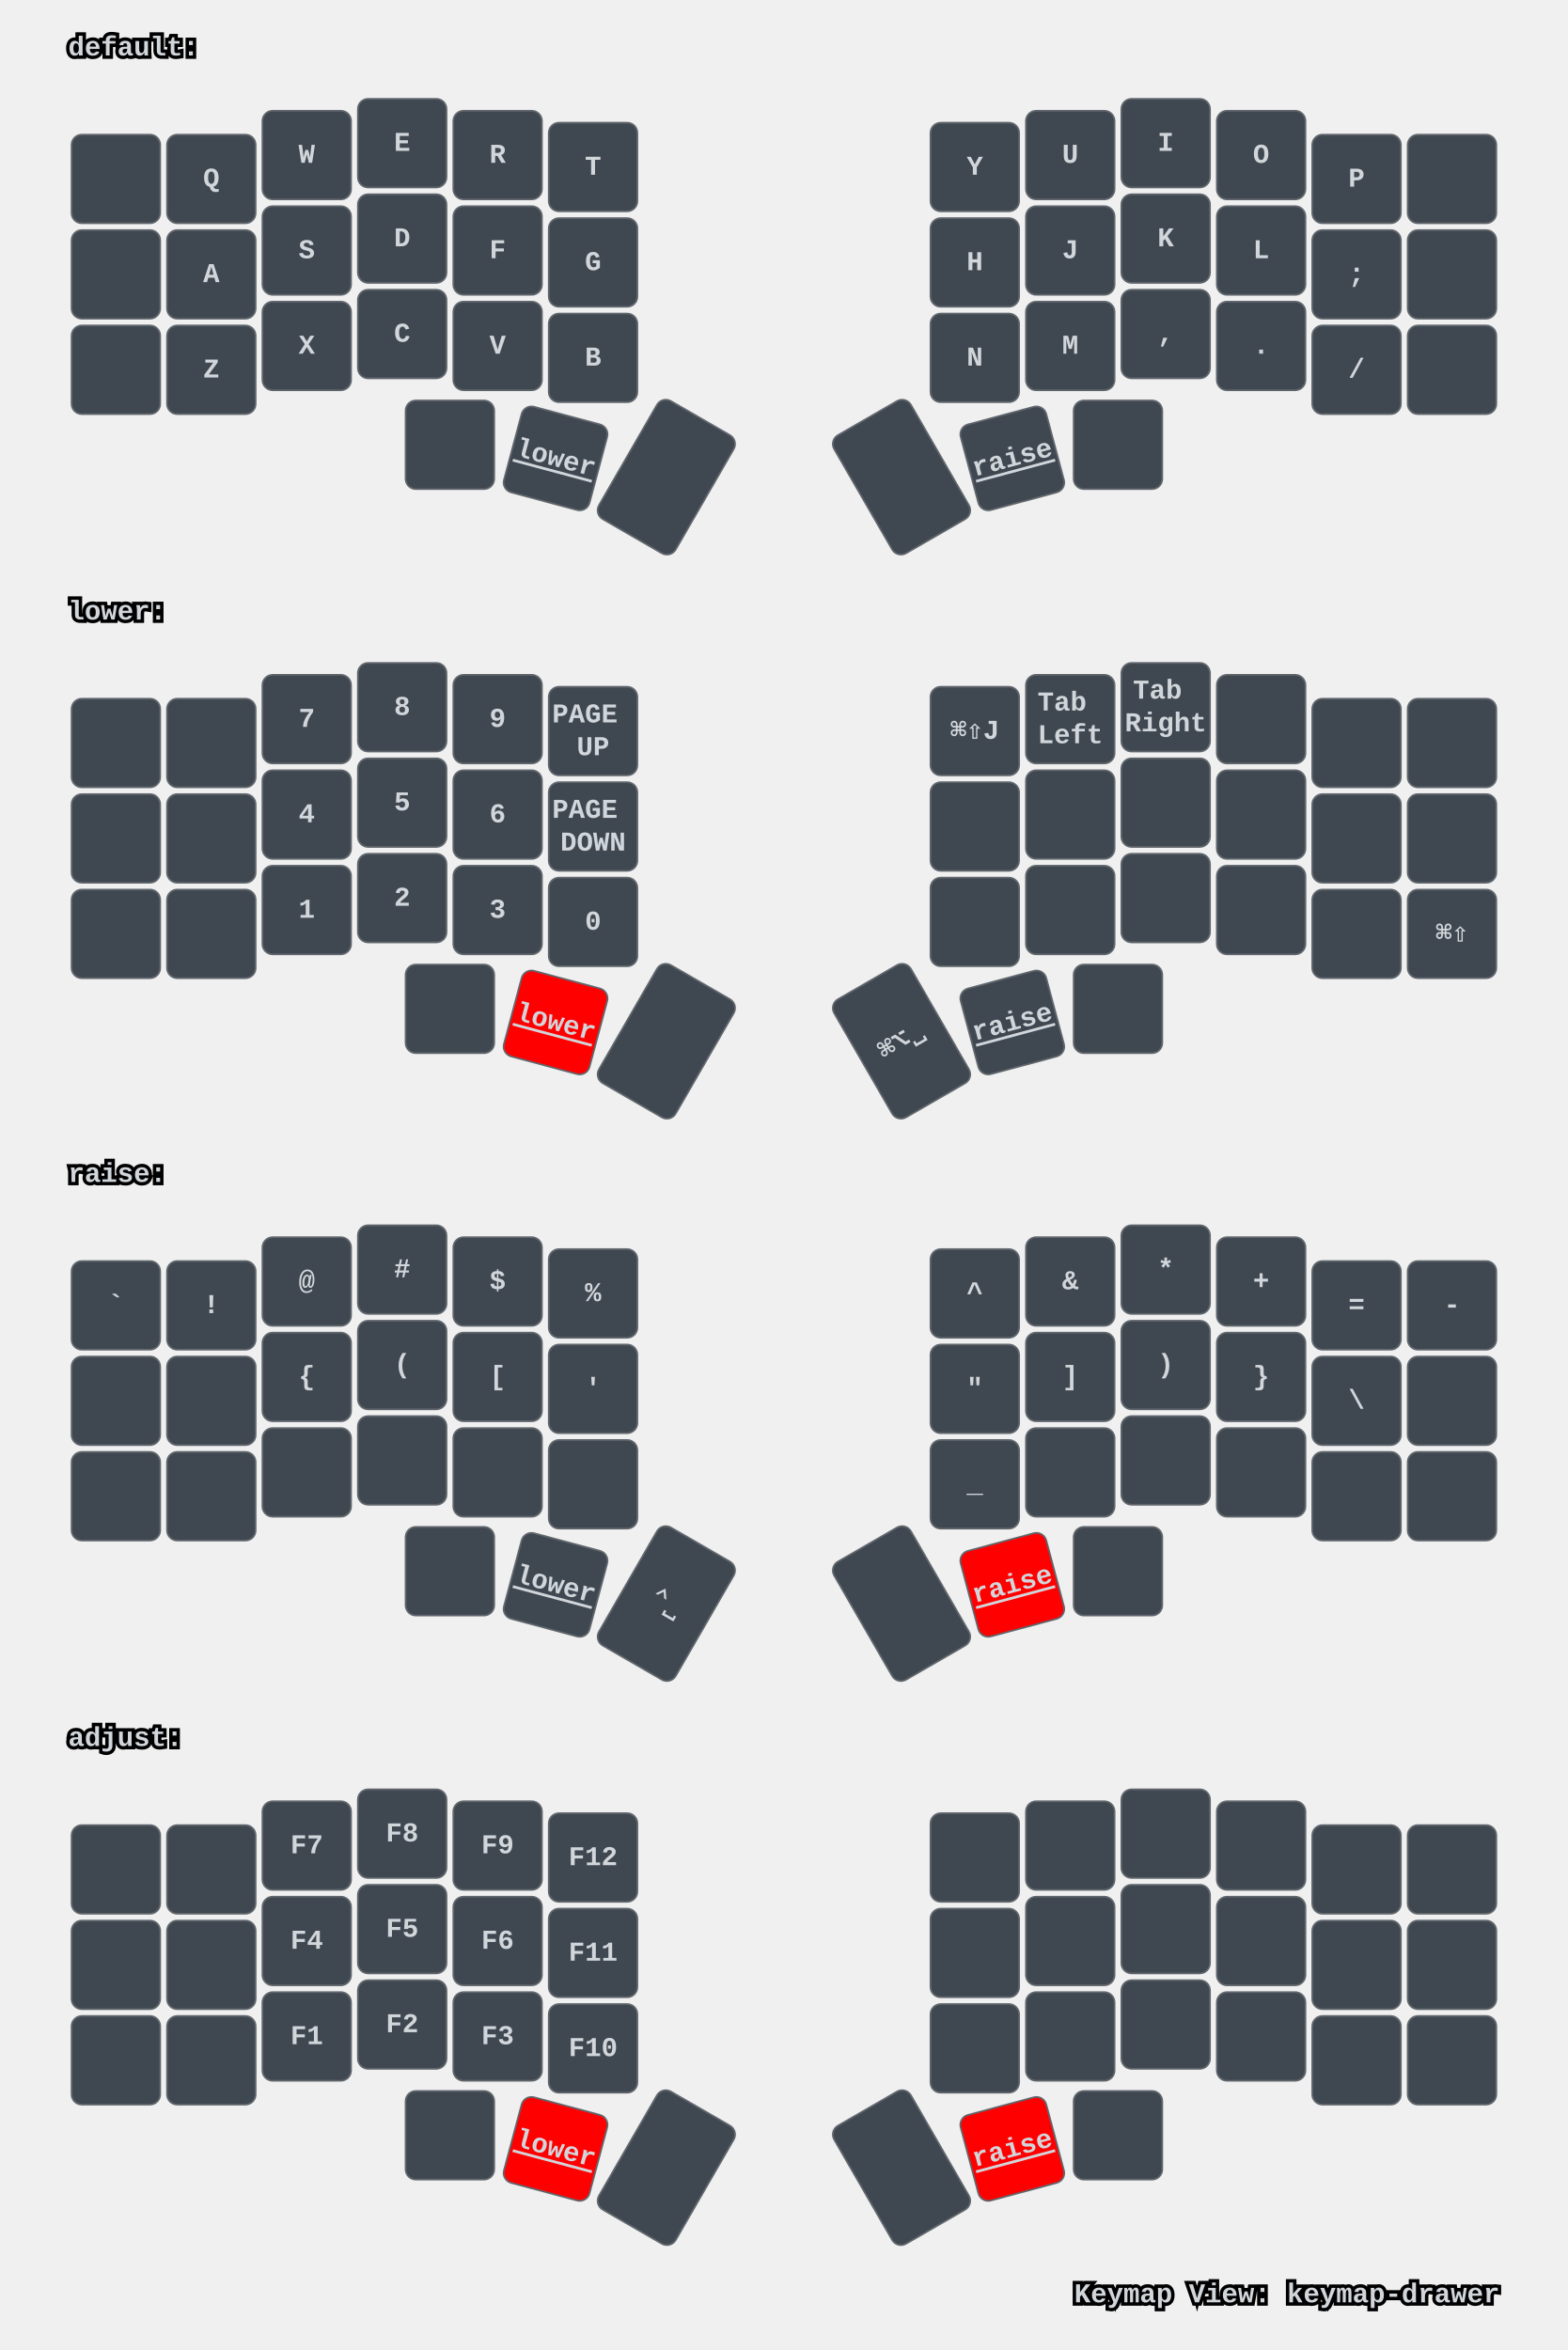
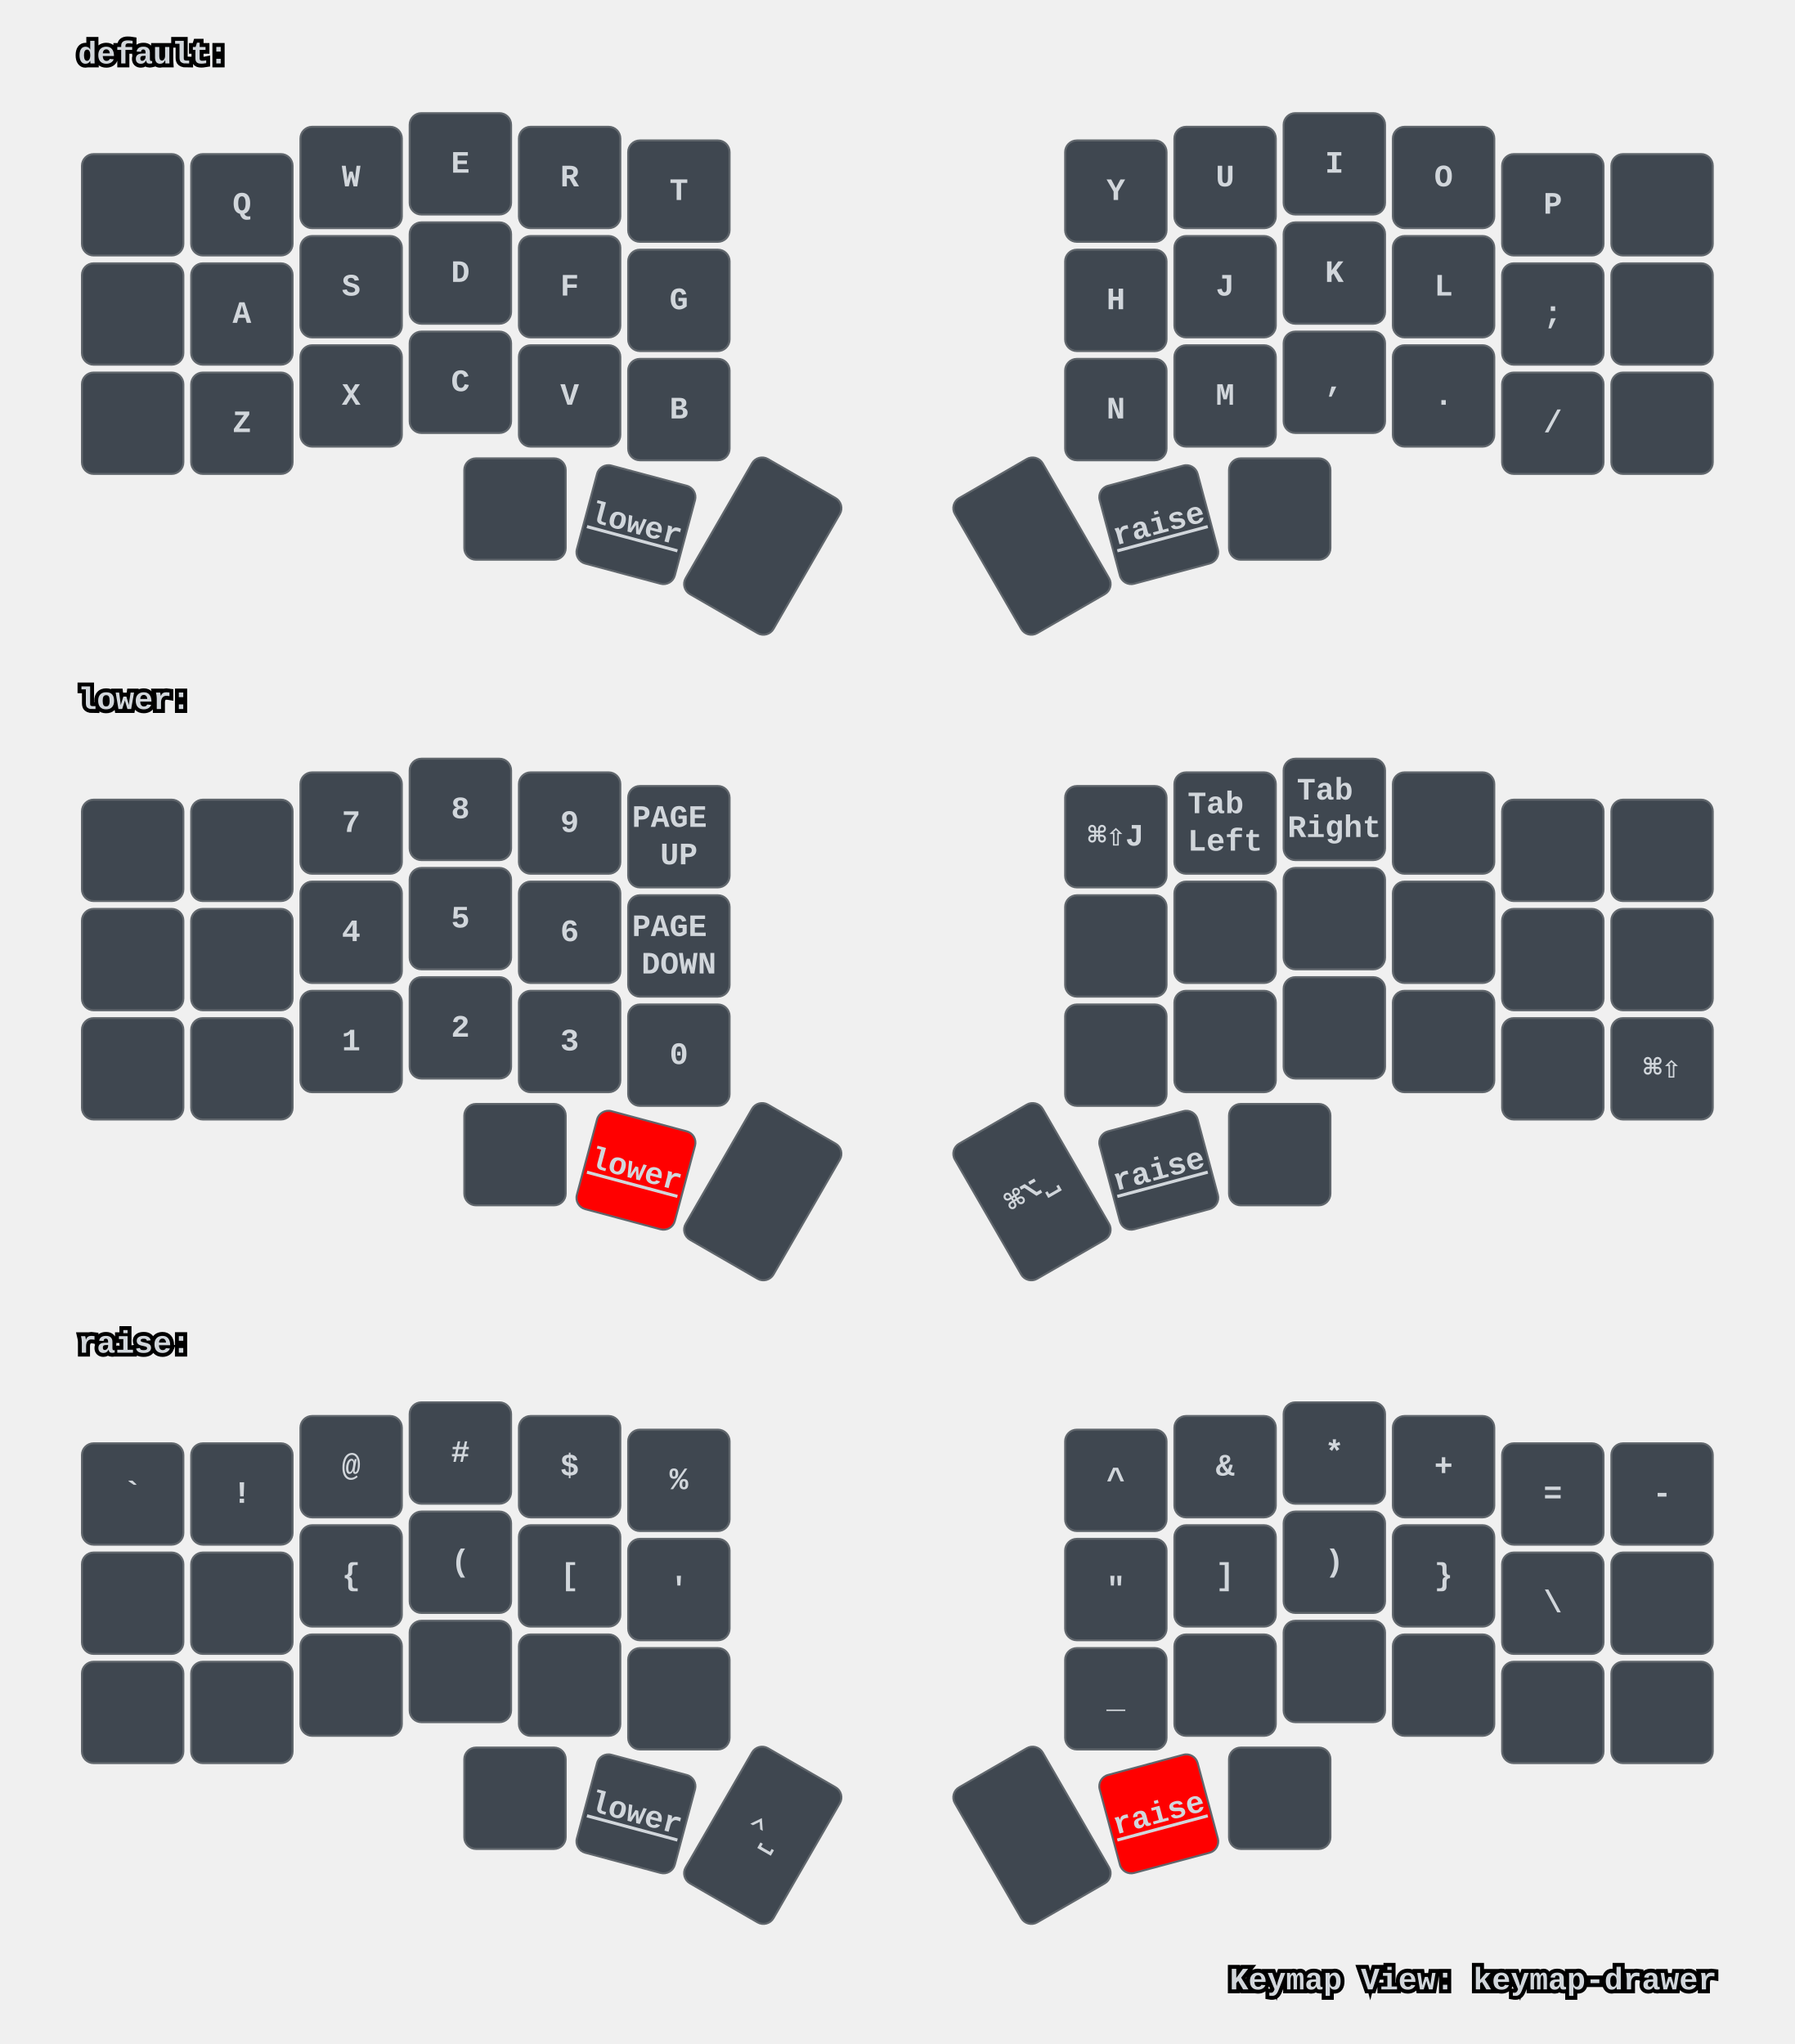
- <svg xmlns="http://www.w3.org/2000/svg" xmlns:xlink="http://www.w3.org/1999/xlink" width="920" height="1379" viewBox="0 0 920 1379" class="keymap">
+ <svg xmlns="http://www.w3.org/2000/svg" xmlns:xlink="http://www.w3.org/1999/xlink" width="920" height="1048" viewBox="0 0 920 1048" class="keymap">
  <defs>/* start glyphs */
<svg id="mdi:apple-keyboard-command">
      <svg id="mdi-apple-keyboard-command" viewBox="0 0 24 24">
        <path d="M6,2A4,4 0 0,1 10,6V8H14V6A4,4 0 0,1 18,2A4,4 0 0,1 22,6A4,4 0 0,1 18,10H16V14H18A4,4 0 0,1 22,18A4,4 0 0,1 18,22A4,4 0 0,1 14,18V16H10V18A4,4 0 0,1 6,22A4,4 0 0,1 2,18A4,4 0 0,1 6,14H8V10H6A4,4 0 0,1 2,6A4,4 0 0,1 6,2M16,18A2,2 0 0,0 18,20A2,2 0 0,0 20,18A2,2 0 0,0 18,16H16V18M14,10H10V14H14V10M6,16A2,2 0 0,0 4,18A2,2 0 0,0 6,20A2,2 0 0,0 8,18V16H6M8,6A2,2 0 0,0 6,4A2,2 0 0,0 4,6A2,2 0 0,0 6,8H8V6M18,8A2,2 0 0,0 20,6A2,2 0 0,0 18,4A2,2 0 0,0 16,6V8H18Z" />
      </svg>
    </svg>
    <svg id="mdi:apple-keyboard-control">
      <svg id="mdi-apple-keyboard-control" viewBox="0 0 24 24">
        <path d="M19.78,11.78L18.36,13.19L12,6.83L5.64,13.19L4.22,11.78L12,4L19.78,11.78Z" />
      </svg>
    </svg>
    <svg id="mdi:apple-keyboard-option">
      <svg id="mdi-apple-keyboard-option" viewBox="0 0 24 24">
        <path d="M3,4H9.11L16.15,18H21V20H14.88L7.84,6H3V4M14,4H21V6H14V4Z" />
      </svg>
    </svg>
    <svg id="mdi:apple-keyboard-shift">
      <svg id="mdi-apple-keyboard-shift" viewBox="0 0 24 24">
        <path d="M15,18V12H17.17L12,6.83L6.83,12H9V18H15M12,4L22,14H17V20H7V14H2L12,4Z" />
      </svg>
    </svg>
    <svg id="mdi:arrow-down-bold">
      <svg id="mdi-arrow-down-bold" viewBox="0 0 24 24">
        <path d="M9,4H15V12H19.84L12,19.84L4.16,12H9V4Z" />
      </svg>
    </svg>
    <svg id="mdi:arrow-left-bold">
      <svg id="mdi-arrow-left-bold" viewBox="0 0 24 24">
        <path d="M20,9V15H12V19.84L4.16,12L12,4.16V9H20Z" />
      </svg>
    </svg>
    <svg id="mdi:arrow-right-bold">
      <svg id="mdi-arrow-right-bold" viewBox="0 0 24 24">
        <path d="M4,15V9H12V4.16L19.84,12L12,19.84V15H4Z" />
      </svg>
    </svg>
    <svg id="mdi:arrow-up-bold">
      <svg id="mdi-arrow-up-bold" viewBox="0 0 24 24">
        <path d="M15,20H9V12H4.16L12,4.16L19.84,12H15V20Z" />
      </svg>
    </svg>
    <svg id="mdi:backspace-outline">
      <svg id="mdi-backspace-outline" viewBox="0 0 24 24">
        <path d="M19,15.59L17.59,17L14,13.41L10.41,17L9,15.59L12.59,12L9,8.41L10.41,7L14,10.59L17.59,7L19,8.41L15.41,12L19,15.59M22,3A2,2 0 0,1 24,5V19A2,2 0 0,1 22,21H7C6.31,21 5.77,20.64 5.41,20.11L0,12L5.41,3.88C5.77,3.35 6.31,3 7,3H22M22,5H7L2.28,12L7,19H22V5Z" />
      </svg>
    </svg>
    <svg id="mdi:backspace-reverse-outline">
      <svg id="mdi-backspace-reverse-outline" viewBox="0 0 24 24">
        <path d="M5,15.59L6.41,17L10,13.41L13.59,17L15,15.59L11.41,12L15,8.41L13.59,7L10,10.59L6.41,7L5,8.41L8.59,12L5,15.59M2,3A2,2 0 0,0 0,5V19A2,2 0 0,0 2,21H17C17.69,21 18.23,20.64 18.59,20.11L24,12L18.59,3.88C18.23,3.35 17.69,3 17,3H2M2,5H17L21.72,12L17,19H2V5Z" />
      </svg>
    </svg>
    <svg id="mdi:keyboard-esc">
      <svg id="mdi-keyboard-esc" viewBox="0 0 24 24">
        <path d="M1 7H7V9H3V11H7V13H3V15H7V17H1V7M11 7H15V9H11V11H13C14.11 11 15 11.9 15 13V15C15 16.11 14.11 17 13 17H9V15H13V13H11C9.9 13 9 12.11 9 11V9C9 7.9 9.9 7 11 7M19 7H21C22.11 7 23 7.9 23 9V10H21V9H19V15H21V14H23V15C23 16.11 22.11 17 21 17H19C17.9 17 17 16.11 17 15V9C17 7.9 17.9 7 19 7Z" />
      </svg>
    </svg>
    <svg id="mdi:keyboard-return">
      <svg id="mdi-keyboard-return" viewBox="0 0 24 24">
        <path d="M19,7V11H5.83L9.41,7.41L8,6L2,12L8,18L9.41,16.58L5.83,13H21V7H19Z" />
      </svg>
    </svg>
    <svg id="mdi:keyboard-space">
      <svg id="mdi-keyboard-space" viewBox="0 0 24 24">
        <path d="M3 15H5V19H19V15H21V19C21 20.1 20.1 21 19 21H5C3.9 21 3 20.1 3 19V15Z" />
      </svg>
    </svg>
    <svg id="mdi:keyboard-tab">
      <svg id="mdi-keyboard-tab" viewBox="0 0 24 24">
        <path d="M20,18H22V6H20M11.59,7.41L15.17,11H1V13H15.17L11.59,16.58L13,18L19,12L13,6L11.59,7.41Z" />
      </svg>
    </svg>
    <svg id="mdi:volume-high">
      <svg id="mdi-volume-high" viewBox="0 0 24 24">
        <path d="M14,3.23V5.29C16.89,6.15 19,8.83 19,12C19,15.17 16.89,17.84 14,18.7V20.77C18,19.86 21,16.28 21,12C21,7.72 18,4.14 14,3.23M16.5,12C16.5,10.23 15.5,8.71 14,7.97V16C15.5,15.29 16.5,13.76 16.5,12M3,9V15H7L12,20V4L7,9H3Z" />
      </svg>
    </svg>
    <svg id="mdi:volume-low">
      <svg id="mdi-volume-low" viewBox="0 0 24 24">
        <path d="M7,9V15H11L16,20V4L11,9H7Z" />
      </svg>
    </svg>
  </defs>/* end glyphs */
<style>/* inherit to force styles through use tags */
svg path {
    fill: inherit;
}

/* font and background color specifications */
svg.keymap {
    font-family: SFMono-Regular,Consolas,Liberation Mono,Menlo,monospace;
    font-size: 14px;
    font-kerning: normal;
    text-rendering: optimizeLegibility;
    fill: #24292e;
}

/* default key styling */
rect.key {
    fill: #f6f8fa;
}

rect.key, rect.combo {
    stroke: #c9cccf;
    stroke-width: 1;
}

/* default key side styling, only used is draw_key_sides is set */
rect.side {
    filter: brightness(90%);
}

/* color accent for combo boxes */
rect.combo, rect.combo-separate {
    fill: #cdf;
}

/* color accent for held keys */
rect.held, rect.combo.held {
    fill: #fdd;
}

/* color accent for ghost (optional) keys */
rect.ghost, rect.combo.ghost {
    stroke-dasharray: 4, 4;
    stroke-width: 2;
}

text {
    text-anchor: middle;
    dominant-baseline: middle;
}

/* styling for layer labels */
text.label {
    font-weight: bold;
    text-anchor: start;
    stroke: white;
    stroke-width: 4;
    paint-order: stroke;
}

/* styling for optional footer */
text.footer {
    text-anchor: end;
    dominant-baseline: auto;
    stroke: white;
    stroke-width: 4;
    paint-order: stroke;
}

/* styling for combo tap, and key non-tap label text */
text.combo, text.hold, text.shifted, text.left, text.right {
    font-size: 11px;
}

text.hold {
    text-anchor: middle;
    dominant-baseline: auto;
}

text.shifted {
    text-anchor: middle;
    dominant-baseline: hanging;
}

text.left {
    text-anchor: start;
}

text.right {
    text-anchor: end;
}

text.layer-activator {
    text-decoration: underline;
}

/* styling for hold/shifted label text in combo box */
text.combo.hold, text.combo.shifted, text.combo.left, text.combo.right {
    font-size: 8px;
}

/* lighter symbol for transparent keys */
text.trans {
    fill: #7b7e81;
}

/* styling for combo dendrons */
path.combo {
    stroke-width: 1;
    stroke: gray;
    fill: none;
}

/* Start Tabler Icons Cleanup */
/* cannot use height/width with glyphs */
.icon-tabler &gt; path {
    fill: inherit;
    stroke: inherit;
    stroke-width: 2;
}
/* hide tabler's default box */
.icon-tabler &gt; path[stroke="none"][fill="none"] {
    visibility: hidden;
}
/* End Tabler Icons Cleanup */

svg.keymap { fill: #d1d6db; }
rect.key { fill: #3f4750; }
rect.key, rect.combo { stroke: #60666c; }
rect.combo, rect.combo-separate { fill: #1f3d7a; }
rect.held, rect.combo.held { fill: #854747; }
text.label, text.footer { stroke: black; }
text.trans { fill: #7e8184; }
path.combo { stroke: #7f7f7f; }

/* For default sytles, see https://github.com/caksoylar/keymap-drawer/blob/main/keymap_drawer/config.py#L85 */

svg.keymap {
  font-family: Ubuntu Mono, Inconsolata, Consolas, Liberation Mono, Menlo, monospace;
  font-size: 16px;
  font-weight: bold;
  text-rendering: optimizeLegibility;
}

/* Color accent for held keys
red = #f00
green = #0f0
blue = #00f
yellow = #ff0
cyan = #0ff
magenta = #f0f
white = #fff
black = #000
grey = #888
light grey = #ccc
#ffc
*/
rect.held, rect.combo.held {
    fill: #f00;
}

/* Technique borrowed and extended from https://github.com/englmaxi/zmk-config/blob/master/keymap-drawer/config.yaml */
.sym_sub_text.tap {
  translate: -5px 2px;
  font-size: 20px;
}
.sym_sub_text.shifted {
  translate: 10px 13px;
  font-size: 10px;
  opacity: 1.0;
}
.combo.sym_sub_text.tap {
  translate: -1px 1px;
}
.combo.sym_sub_text.shifted {
  translate: 7px 5px;
  font-size: 10px;
  opacity: 1.0;
}

/* Toggle */
.toggle.shifted {
  translate: -10px 12px;
}

.toggle.hold {
  translate: 13px -23px;
}

/* Variant for tap-dances */
.tap_dance.tap {
  translate: -7px 0px;
  font-size: 12px;
}
.tap_dance.shifted {
  translate: 7px 17px;
  font-size: 12px;
  opacity: 1.0;
}

/* Variant for symbol next to symbol */
.sym_by_sym.tap {
  translate: -6px 0px;
}
.sym_by_sym.shifted {
  translate: 10px 12px;
  opacity: 1.0;
}

.combo.sym_by_sym.tap {
  translate: -35px 0px;
}
.combo.sym_by_sym.shifted {
  translate: 35px 20px;
  opacity: 1.0;
}

.combo.sym_by_sym.hold {
  visibility: hidden;
}

/* hide hold box for combo sym_by_sym */
.combo.sym_by_sym.hold &gt; path[stroke="none"][fill="none"] {
  visibility: hidden;
}
</style>
  <g transform="translate(40, 0)" class="layer-default">
    <text x="0" y="28" class="label" id="default">default:</text>
    <g transform="translate(0, 56)">
      <g transform="translate(28, 49)" class="key keypos-0">
        <rect rx="6" ry="6" x="-26" y="-26" width="52" height="52" class="key" />
        <use href="#mdi:keyboard-tab" xlink:href="#mdi:keyboard-tab" x="-9" y="-9" height="18" width="18.0" class="key tap glyph mdi:keyboard-tab" />
      </g>
      <g transform="translate(84, 49)" class="key keypos-1">
        <rect rx="6" ry="6" x="-26" y="-26" width="52" height="52" class="key" />
        <text x="0" y="0" class="key tap">Q</text>
      </g>
      <g transform="translate(140, 35)" class="key keypos-2">
        <rect rx="6" ry="6" x="-26" y="-26" width="52" height="52" class="key" />
        <text x="0" y="0" class="key tap">W</text>
      </g>
      <g transform="translate(196, 28)" class="key keypos-3">
        <rect rx="6" ry="6" x="-26" y="-26" width="52" height="52" class="key" />
        <text x="0" y="0" class="key tap">E</text>
      </g>
      <g transform="translate(252, 35)" class="key keypos-4">
        <rect rx="6" ry="6" x="-26" y="-26" width="52" height="52" class="key" />
        <text x="0" y="0" class="key tap">R</text>
      </g>
      <g transform="translate(308, 42)" class="key keypos-5">
        <rect rx="6" ry="6" x="-26" y="-26" width="52" height="52" class="key" />
        <text x="0" y="0" class="key tap">T</text>
      </g>
      <g transform="translate(532, 42)" class="key keypos-6">
        <rect rx="6" ry="6" x="-26" y="-26" width="52" height="52" class="key" />
        <text x="0" y="0" class="key tap">Y</text>
      </g>
      <g transform="translate(588, 35)" class="key keypos-7">
        <rect rx="6" ry="6" x="-26" y="-26" width="52" height="52" class="key" />
        <text x="0" y="0" class="key tap">U</text>
      </g>
      <g transform="translate(644, 28)" class="key keypos-8">
        <rect rx="6" ry="6" x="-26" y="-26" width="52" height="52" class="key" />
        <text x="0" y="0" class="key tap">I</text>
      </g>
      <g transform="translate(700, 35)" class="key keypos-9">
        <rect rx="6" ry="6" x="-26" y="-26" width="52" height="52" class="key" />
        <text x="0" y="0" class="key tap">O</text>
      </g>
      <g transform="translate(756, 49)" class="key keypos-10">
        <rect rx="6" ry="6" x="-26" y="-26" width="52" height="52" class="key" />
        <text x="0" y="0" class="key tap">P</text>
      </g>
      <g transform="translate(812, 49)" class="key keypos-11">
        <rect rx="6" ry="6" x="-26" y="-26" width="52" height="52" class="key" />
        <use href="#mdi:backspace-outline" xlink:href="#mdi:backspace-outline" x="-9" y="-9" height="18" width="18.0" class="key tap glyph mdi:backspace-outline" />
      </g>
      <g transform="translate(28, 105)" class="key keypos-12">
        <rect rx="6" ry="6" x="-26" y="-26" width="52" height="52" class="key" />
        <use href="#mdi:apple-keyboard-control" xlink:href="#mdi:apple-keyboard-control" x="-9" y="-9" height="18" width="18.0" class="key tap glyph mdi:apple-keyboard-control" />
      </g>
      <g transform="translate(84, 105)" class="key keypos-13">
        <rect rx="6" ry="6" x="-26" y="-26" width="52" height="52" class="key" />
        <text x="0" y="0" class="key tap">A</text>
      </g>
      <g transform="translate(140, 91)" class="key keypos-14">
        <rect rx="6" ry="6" x="-26" y="-26" width="52" height="52" class="key" />
        <text x="0" y="0" class="key tap">S</text>
      </g>
      <g transform="translate(196, 84)" class="key keypos-15">
        <rect rx="6" ry="6" x="-26" y="-26" width="52" height="52" class="key" />
        <text x="0" y="0" class="key tap">D</text>
      </g>
      <g transform="translate(252, 91)" class="key keypos-16">
        <rect rx="6" ry="6" x="-26" y="-26" width="52" height="52" class="key" />
        <text x="0" y="0" class="key tap">F</text>
      </g>
      <g transform="translate(308, 98)" class="key keypos-17">
        <rect rx="6" ry="6" x="-26" y="-26" width="52" height="52" class="key" />
        <text x="0" y="0" class="key tap">G</text>
      </g>
      <g transform="translate(532, 98)" class="key keypos-18">
        <rect rx="6" ry="6" x="-26" y="-26" width="52" height="52" class="key" />
        <text x="0" y="0" class="key tap">H</text>
      </g>
      <g transform="translate(588, 91)" class="key keypos-19">
        <rect rx="6" ry="6" x="-26" y="-26" width="52" height="52" class="key" />
        <text x="0" y="0" class="key tap">J</text>
      </g>
      <g transform="translate(644, 84)" class="key keypos-20">
        <rect rx="6" ry="6" x="-26" y="-26" width="52" height="52" class="key" />
        <text x="0" y="0" class="key tap">K</text>
      </g>
      <g transform="translate(700, 91)" class="key keypos-21">
        <rect rx="6" ry="6" x="-26" y="-26" width="52" height="52" class="key" />
        <text x="0" y="0" class="key tap">L</text>
      </g>
      <g transform="translate(756, 105)" class="key keypos-22">
        <rect rx="6" ry="6" x="-26" y="-26" width="52" height="52" class="key" />
        <text x="0" y="0" class="key tap">;</text>
      </g>
      <g transform="translate(812, 105)" class="key keypos-23">
        <rect rx="6" ry="6" x="-26" y="-26" width="52" height="52" class="key" />
        <use href="#mdi:keyboard-return" xlink:href="#mdi:keyboard-return" x="-9" y="-9" height="18" width="18.0" class="key tap glyph mdi:keyboard-return" />
      </g>
      <g transform="translate(28, 161)" class="key keypos-24">
        <rect rx="6" ry="6" x="-26" y="-26" width="52" height="52" class="key" />
        <use href="#mdi:apple-keyboard-shift" xlink:href="#mdi:apple-keyboard-shift" x="-9" y="-9" height="18" width="18.0" class="key tap glyph mdi:apple-keyboard-shift" />
      </g>
      <g transform="translate(84, 161)" class="key keypos-25">
        <rect rx="6" ry="6" x="-26" y="-26" width="52" height="52" class="key" />
        <text x="0" y="0" class="key tap">Z</text>
      </g>
      <g transform="translate(140, 147)" class="key keypos-26">
        <rect rx="6" ry="6" x="-26" y="-26" width="52" height="52" class="key" />
        <text x="0" y="0" class="key tap">X</text>
      </g>
      <g transform="translate(196, 140)" class="key keypos-27">
        <rect rx="6" ry="6" x="-26" y="-26" width="52" height="52" class="key" />
        <text x="0" y="0" class="key tap">C</text>
      </g>
      <g transform="translate(252, 147)" class="key keypos-28">
        <rect rx="6" ry="6" x="-26" y="-26" width="52" height="52" class="key" />
        <text x="0" y="0" class="key tap">V</text>
      </g>
      <g transform="translate(308, 154)" class="key keypos-29">
        <rect rx="6" ry="6" x="-26" y="-26" width="52" height="52" class="key" />
        <text x="0" y="0" class="key tap">B</text>
      </g>
      <g transform="translate(532, 154)" class="key keypos-30">
        <rect rx="6" ry="6" x="-26" y="-26" width="52" height="52" class="key" />
        <text x="0" y="0" class="key tap">N</text>
      </g>
      <g transform="translate(588, 147)" class="key keypos-31">
        <rect rx="6" ry="6" x="-26" y="-26" width="52" height="52" class="key" />
        <text x="0" y="0" class="key tap">M</text>
      </g>
      <g transform="translate(644, 140)" class="key keypos-32">
        <rect rx="6" ry="6" x="-26" y="-26" width="52" height="52" class="key" />
        <text x="0" y="0" class="key tap">,</text>
      </g>
      <g transform="translate(700, 147)" class="key keypos-33">
        <rect rx="6" ry="6" x="-26" y="-26" width="52" height="52" class="key" />
        <text x="0" y="0" class="key tap">.</text>
      </g>
      <g transform="translate(756, 161)" class="key keypos-34">
        <rect rx="6" ry="6" x="-26" y="-26" width="52" height="52" class="key" />
        <text x="0" y="0" class="key tap">/</text>
      </g>
      <g transform="translate(812, 161)" class="key keypos-35">
        <rect rx="6" ry="6" x="-26" y="-26" width="52" height="52" class="key" />
        <use href="#mdi:apple-keyboard-shift" xlink:href="#mdi:apple-keyboard-shift" x="-9" y="-9" height="18" width="18.0" class="key tap glyph mdi:apple-keyboard-shift" />
      </g>
      <g transform="translate(224, 205)" class="key keypos-36">
        <rect rx="6" ry="6" x="-26" y="-26" width="52" height="52" class="key" />
        <use href="#mdi:apple-keyboard-command" xlink:href="#mdi:apple-keyboard-command" x="-9" y="-9" height="18" width="18.0" class="key tap glyph mdi:apple-keyboard-command" />
      </g>
      <g transform="translate(286, 213) rotate(15.0)" class="key keypos-37">
        <rect rx="6" ry="6" x="-26" y="-26" width="52" height="52" class="key" />
        <a href="#lower">
          <text x="0" y="0" class="key tap layer-activator">lower</text>
        </a>
      </g>
      <g transform="translate(351, 224) rotate(30.0)" class="key keypos-38">
        <rect rx="6" ry="6" x="-26" y="-40" width="52" height="80" class="key" />
        <use href="#mdi:keyboard-space" xlink:href="#mdi:keyboard-space" x="-9" y="-9" height="18" width="18.0" class="key tap glyph mdi:keyboard-space" />
      </g>
      <g transform="translate(489, 224) rotate(-30.0)" class="key keypos-39">
        <rect rx="6" ry="6" x="-26" y="-40" width="52" height="80" class="key" />
        <use href="#mdi:keyboard-space" xlink:href="#mdi:keyboard-space" x="-9" y="-9" height="18" width="18.0" class="key tap glyph mdi:keyboard-space" />
      </g>
      <g transform="translate(554, 213) rotate(-15.0)" class="key keypos-40">
        <rect rx="6" ry="6" x="-26" y="-26" width="52" height="52" class="key" />
        <a href="#raise">
          <text x="0" y="0" class="key tap layer-activator">raise</text>
        </a>
      </g>
      <g transform="translate(616, 205)" class="key keypos-41">
        <rect rx="6" ry="6" x="-26" y="-26" width="52" height="52" class="key" />
        <use href="#mdi:apple-keyboard-option" xlink:href="#mdi:apple-keyboard-option" x="-9" y="-9" height="18" width="18.0" class="key tap glyph mdi:apple-keyboard-option" />
      </g>
    </g>
  </g>
  <g transform="translate(40, 331)" class="layer-lower">
    <text x="0" y="28" class="label" id="lower">lower:</text>
    <g transform="translate(0, 56)">
      <g transform="translate(28, 49)" class="key keypos-0">
        <rect rx="6" ry="6" x="-26" y="-26" width="52" height="52" class="key" />
        <use href="#mdi:keyboard-esc" xlink:href="#mdi:keyboard-esc" x="-9" y="-9" height="18" width="18.0" class="key tap glyph mdi:keyboard-esc" />
      </g>
      <g transform="translate(84, 49)" class="key keypos-1">
        <rect rx="6" ry="6" x="-26" y="-26" width="52" height="52" class="key" />
      </g>
      <g transform="translate(140, 35)" class="key keypos-2">
        <rect rx="6" ry="6" x="-26" y="-26" width="52" height="52" class="key" />
        <text x="0" y="0" class="key tap">7</text>
      </g>
      <g transform="translate(196, 28)" class="key keypos-3">
        <rect rx="6" ry="6" x="-26" y="-26" width="52" height="52" class="key" />
        <text x="0" y="0" class="key tap">8</text>
      </g>
      <g transform="translate(252, 35)" class="key keypos-4">
        <rect rx="6" ry="6" x="-26" y="-26" width="52" height="52" class="key" />
        <text x="0" y="0" class="key tap">9</text>
      </g>
      <g transform="translate(308, 42)" class="key keypos-5">
        <rect rx="6" ry="6" x="-26" y="-26" width="52" height="52" class="key" />
        <text x="0" y="0" class="key tap">
          <tspan x="0" dy="-0.6em">PAGE</tspan>
          <tspan x="0" dy="1.2em">UP</tspan>
        </text>
      </g>
      <g transform="translate(532, 42)" class="key keypos-6">
        <rect rx="6" ry="6" x="-26" y="-26" width="52" height="52" class="key" />
        <text x="0" y="0" class="key tap">⌘⇧J</text>
      </g>
      <g transform="translate(588, 35)" class="key keypos-7">
        <rect rx="6" ry="6" x="-26" y="-26" width="52" height="52" class="key" />
        <text x="0" y="0" class="key tap">
          <tspan x="0" dy="-0.6em">Tab</tspan>
          <tspan x="0" dy="1.2em">Left</tspan>
        </text>
      </g>
      <g transform="translate(644, 28)" class="key keypos-8">
        <rect rx="6" ry="6" x="-26" y="-26" width="52" height="52" class="key" />
        <text x="0" y="0" class="key tap">
          <tspan x="0" dy="-0.6em">Tab</tspan>
          <tspan x="0" dy="1.2em">Right</tspan>
        </text>
      </g>
      <g transform="translate(700, 35)" class="key keypos-9">
        <rect rx="6" ry="6" x="-26" y="-26" width="52" height="52" class="key" />
      </g>
      <g transform="translate(756, 49)" class="key keypos-10">
        <rect rx="6" ry="6" x="-26" y="-26" width="52" height="52" class="key" />
      </g>
      <g transform="translate(812, 49)" class="key keypos-11">
        <rect rx="6" ry="6" x="-26" y="-26" width="52" height="52" class="key" />
        <use href="#mdi:backspace-reverse-outline" xlink:href="#mdi:backspace-reverse-outline" x="-9" y="-9" height="18" width="18.0" class="key tap glyph mdi:backspace-reverse-outline" />
      </g>
      <g transform="translate(28, 105)" class="key keypos-12">
        <rect rx="6" ry="6" x="-26" y="-26" width="52" height="52" class="key" />
        <use href="#mdi:apple-keyboard-control" xlink:href="#mdi:apple-keyboard-control" x="-9" y="-9" height="18" width="18.0" class="key tap glyph mdi:apple-keyboard-control" />
      </g>
      <g transform="translate(84, 105)" class="key keypos-13">
        <rect rx="6" ry="6" x="-26" y="-26" width="52" height="52" class="key" />
      </g>
      <g transform="translate(140, 91)" class="key keypos-14">
        <rect rx="6" ry="6" x="-26" y="-26" width="52" height="52" class="key" />
        <text x="0" y="0" class="key tap">4</text>
      </g>
      <g transform="translate(196, 84)" class="key keypos-15">
        <rect rx="6" ry="6" x="-26" y="-26" width="52" height="52" class="key" />
        <text x="0" y="0" class="key tap">5</text>
      </g>
      <g transform="translate(252, 91)" class="key keypos-16">
        <rect rx="6" ry="6" x="-26" y="-26" width="52" height="52" class="key" />
        <text x="0" y="0" class="key tap">6</text>
      </g>
      <g transform="translate(308, 98)" class="key keypos-17">
        <rect rx="6" ry="6" x="-26" y="-26" width="52" height="52" class="key" />
        <text x="0" y="0" class="key tap">
          <tspan x="0" dy="-0.6em">PAGE</tspan>
          <tspan x="0" dy="1.2em">DOWN</tspan>
        </text>
      </g>
      <g transform="translate(532, 98)" class="key keypos-18">
        <rect rx="6" ry="6" x="-26" y="-26" width="52" height="52" class="key" />
        <use href="#mdi:arrow-left-bold" xlink:href="#mdi:arrow-left-bold" x="-9" y="-9" height="18" width="18.0" class="key tap glyph mdi:arrow-left-bold" />
      </g>
      <g transform="translate(588, 91)" class="key keypos-19">
        <rect rx="6" ry="6" x="-26" y="-26" width="52" height="52" class="key" />
        <use href="#mdi:arrow-down-bold" xlink:href="#mdi:arrow-down-bold" x="-9" y="-9" height="18" width="18.0" class="key tap glyph mdi:arrow-down-bold" />
      </g>
      <g transform="translate(644, 84)" class="key keypos-20">
        <rect rx="6" ry="6" x="-26" y="-26" width="52" height="52" class="key" />
        <use href="#mdi:arrow-up-bold" xlink:href="#mdi:arrow-up-bold" x="-9" y="-9" height="18" width="18.0" class="key tap glyph mdi:arrow-up-bold" />
      </g>
      <g transform="translate(700, 91)" class="key keypos-21">
        <rect rx="6" ry="6" x="-26" y="-26" width="52" height="52" class="key" />
        <use href="#mdi:arrow-right-bold" xlink:href="#mdi:arrow-right-bold" x="-9" y="-9" height="18" width="18.0" class="key tap glyph mdi:arrow-right-bold" />
      </g>
      <g transform="translate(756, 105)" class="key keypos-22">
        <rect rx="6" ry="6" x="-26" y="-26" width="52" height="52" class="key" />
      </g>
      <g transform="translate(812, 105)" class="key keypos-23">
        <rect rx="6" ry="6" x="-26" y="-26" width="52" height="52" class="key" />
        <use href="#mdi:keyboard-return" xlink:href="#mdi:keyboard-return" x="-9" y="-9" height="18" width="18.0" class="key tap glyph mdi:keyboard-return" />
      </g>
      <g transform="translate(28, 161)" class="key keypos-24">
        <rect rx="6" ry="6" x="-26" y="-26" width="52" height="52" class="key" />
        <use href="#mdi:apple-keyboard-shift" xlink:href="#mdi:apple-keyboard-shift" x="-9" y="-9" height="18" width="18.0" class="key tap glyph mdi:apple-keyboard-shift" />
      </g>
      <g transform="translate(84, 161)" class="key keypos-25">
        <rect rx="6" ry="6" x="-26" y="-26" width="52" height="52" class="key" />
      </g>
      <g transform="translate(140, 147)" class="key keypos-26">
        <rect rx="6" ry="6" x="-26" y="-26" width="52" height="52" class="key" />
        <text x="0" y="0" class="key tap">1</text>
      </g>
      <g transform="translate(196, 140)" class="key keypos-27">
        <rect rx="6" ry="6" x="-26" y="-26" width="52" height="52" class="key" />
        <text x="0" y="0" class="key tap">2</text>
      </g>
      <g transform="translate(252, 147)" class="key keypos-28">
        <rect rx="6" ry="6" x="-26" y="-26" width="52" height="52" class="key" />
        <text x="0" y="0" class="key tap">3</text>
      </g>
      <g transform="translate(308, 154)" class="key keypos-29">
        <rect rx="6" ry="6" x="-26" y="-26" width="52" height="52" class="key" />
        <text x="0" y="0" class="key tap">0</text>
      </g>
      <g transform="translate(532, 154)" class="key keypos-30">
        <rect rx="6" ry="6" x="-26" y="-26" width="52" height="52" class="key" />
        <use href="#mdi:volume-low" xlink:href="#mdi:volume-low" x="-9" y="-9" height="18" width="18.0" class="key tap glyph mdi:volume-low" />
      </g>
      <g transform="translate(588, 147)" class="key keypos-31">
        <rect rx="6" ry="6" x="-26" y="-26" width="52" height="52" class="key" />
        <use href="#mdi:volume-high" xlink:href="#mdi:volume-high" x="-9" y="-9" height="18" width="18.0" class="key tap glyph mdi:volume-high" />
      </g>
      <g transform="translate(644, 140)" class="key keypos-32">
        <rect rx="6" ry="6" x="-26" y="-26" width="52" height="52" class="key" />
      </g>
      <g transform="translate(700, 147)" class="key keypos-33">
        <rect rx="6" ry="6" x="-26" y="-26" width="52" height="52" class="key" />
      </g>
      <g transform="translate(756, 161)" class="key keypos-34">
        <rect rx="6" ry="6" x="-26" y="-26" width="52" height="52" class="key" />
      </g>
      <g transform="translate(812, 161)" class="key keypos-35">
        <rect rx="6" ry="6" x="-26" y="-26" width="52" height="52" class="key" />
        <text x="0" y="0" class="key tap">⌘⇧</text>
      </g>
      <g transform="translate(224, 205)" class="key keypos-36">
        <rect rx="6" ry="6" x="-26" y="-26" width="52" height="52" class="key" />
        <use href="#mdi:apple-keyboard-command" xlink:href="#mdi:apple-keyboard-command" x="-9" y="-9" height="18" width="18.0" class="key tap glyph mdi:apple-keyboard-command" />
      </g>
      <g transform="translate(286, 213) rotate(15.0)" class="key held keypos-37">
        <rect rx="6" ry="6" x="-26" y="-26" width="52" height="52" class="key held" />
        <a href="#lower">
          <text x="0" y="0" class="key held tap layer-activator">lower</text>
        </a>
      </g>
      <g transform="translate(351, 224) rotate(30.0)" class="key keypos-38">
        <rect rx="6" ry="6" x="-26" y="-40" width="52" height="80" class="key" />
        <use href="#mdi:keyboard-space" xlink:href="#mdi:keyboard-space" x="-9" y="-9" height="18" width="18.0" class="key tap glyph mdi:keyboard-space" />
      </g>
      <g transform="translate(489, 224) rotate(-30.0)" class="key keypos-39">
        <rect rx="6" ry="6" x="-26" y="-40" width="52" height="80" class="key" />
        <text x="0" y="0" class="key tap">⌘⌥⎵</text>
      </g>
      <g transform="translate(554, 213) rotate(-15.0)" class="key keypos-40">
        <rect rx="6" ry="6" x="-26" y="-26" width="52" height="52" class="key" />
        <a href="#raise">
          <text x="0" y="0" class="key tap layer-activator">raise</text>
        </a>
      </g>
      <g transform="translate(616, 205)" class="key keypos-41">
        <rect rx="6" ry="6" x="-26" y="-26" width="52" height="52" class="key" />
        <use href="#mdi:apple-keyboard-option" xlink:href="#mdi:apple-keyboard-option" x="-9" y="-9" height="18" width="18.0" class="key tap glyph mdi:apple-keyboard-option" />
      </g>
    </g>
  </g>
  <g transform="translate(40, 661)" class="layer-raise">
    <text x="0" y="28" class="label" id="raise">raise:</text>
    <g transform="translate(0, 56)">
      <g transform="translate(28, 49)" class="key keypos-0">
        <rect rx="6" ry="6" x="-26" y="-26" width="52" height="52" class="key" />
        <text x="0" y="0" class="key tap">`</text>
      </g>
      <g transform="translate(84, 49)" class="key keypos-1">
        <rect rx="6" ry="6" x="-26" y="-26" width="52" height="52" class="key" />
        <text x="0" y="0" class="key tap">!</text>
      </g>
      <g transform="translate(140, 35)" class="key keypos-2">
        <rect rx="6" ry="6" x="-26" y="-26" width="52" height="52" class="key" />
        <text x="0" y="0" class="key tap">@</text>
      </g>
      <g transform="translate(196, 28)" class="key keypos-3">
        <rect rx="6" ry="6" x="-26" y="-26" width="52" height="52" class="key" />
        <text x="0" y="0" class="key tap">#</text>
      </g>
      <g transform="translate(252, 35)" class="key keypos-4">
        <rect rx="6" ry="6" x="-26" y="-26" width="52" height="52" class="key" />
        <text x="0" y="0" class="key tap">$</text>
      </g>
      <g transform="translate(308, 42)" class="key keypos-5">
        <rect rx="6" ry="6" x="-26" y="-26" width="52" height="52" class="key" />
        <text x="0" y="0" class="key tap">%</text>
      </g>
      <g transform="translate(532, 42)" class="key keypos-6">
        <rect rx="6" ry="6" x="-26" y="-26" width="52" height="52" class="key" />
        <text x="0" y="0" class="key tap">^</text>
      </g>
      <g transform="translate(588, 35)" class="key keypos-7">
        <rect rx="6" ry="6" x="-26" y="-26" width="52" height="52" class="key" />
        <text x="0" y="0" class="key tap">&amp;</text>
      </g>
      <g transform="translate(644, 28)" class="key keypos-8">
        <rect rx="6" ry="6" x="-26" y="-26" width="52" height="52" class="key" />
        <text x="0" y="0" class="key tap">*</text>
      </g>
      <g transform="translate(700, 35)" class="key keypos-9">
        <rect rx="6" ry="6" x="-26" y="-26" width="52" height="52" class="key" />
        <text x="0" y="0" class="key tap">+</text>
      </g>
      <g transform="translate(756, 49)" class="key keypos-10">
        <rect rx="6" ry="6" x="-26" y="-26" width="52" height="52" class="key" />
        <text x="0" y="0" class="key tap">=</text>
      </g>
      <g transform="translate(812, 49)" class="key keypos-11">
        <rect rx="6" ry="6" x="-26" y="-26" width="52" height="52" class="key" />
        <text x="0" y="0" class="key tap">-</text>
      </g>
      <g transform="translate(28, 105)" class="key keypos-12">
        <rect rx="6" ry="6" x="-26" y="-26" width="52" height="52" class="key" />
        <use href="#mdi:apple-keyboard-control" xlink:href="#mdi:apple-keyboard-control" x="-9" y="-9" height="18" width="18.0" class="key tap glyph mdi:apple-keyboard-control" />
      </g>
      <g transform="translate(84, 105)" class="key keypos-13">
        <rect rx="6" ry="6" x="-26" y="-26" width="52" height="52" class="key" />
      </g>
      <g transform="translate(140, 91)" class="key keypos-14">
        <rect rx="6" ry="6" x="-26" y="-26" width="52" height="52" class="key" />
        <text x="0" y="0" class="key tap">{</text>
      </g>
      <g transform="translate(196, 84)" class="key keypos-15">
        <rect rx="6" ry="6" x="-26" y="-26" width="52" height="52" class="key" />
        <text x="0" y="0" class="key tap">(</text>
      </g>
      <g transform="translate(252, 91)" class="key keypos-16">
        <rect rx="6" ry="6" x="-26" y="-26" width="52" height="52" class="key" />
        <text x="0" y="0" class="key tap">[</text>
      </g>
      <g transform="translate(308, 98)" class="key keypos-17">
        <rect rx="6" ry="6" x="-26" y="-26" width="52" height="52" class="key" />
        <text x="0" y="0" class="key tap">'</text>
      </g>
      <g transform="translate(532, 98)" class="key keypos-18">
        <rect rx="6" ry="6" x="-26" y="-26" width="52" height="52" class="key" />
        <text x="0" y="0" class="key tap">"</text>
      </g>
      <g transform="translate(588, 91)" class="key keypos-19">
        <rect rx="6" ry="6" x="-26" y="-26" width="52" height="52" class="key" />
        <text x="0" y="0" class="key tap">]</text>
      </g>
      <g transform="translate(644, 84)" class="key keypos-20">
        <rect rx="6" ry="6" x="-26" y="-26" width="52" height="52" class="key" />
        <text x="0" y="0" class="key tap">)</text>
      </g>
      <g transform="translate(700, 91)" class="key keypos-21">
        <rect rx="6" ry="6" x="-26" y="-26" width="52" height="52" class="key" />
        <text x="0" y="0" class="key tap">}</text>
      </g>
      <g transform="translate(756, 105)" class="key keypos-22">
        <rect rx="6" ry="6" x="-26" y="-26" width="52" height="52" class="key" />
        <text x="0" y="0" class="key tap">\</text>
      </g>
      <g transform="translate(812, 105)" class="key keypos-23">
        <rect rx="6" ry="6" x="-26" y="-26" width="52" height="52" class="key" />
        <use href="#mdi:keyboard-return" xlink:href="#mdi:keyboard-return" x="-9" y="-9" height="18" width="18.0" class="key tap glyph mdi:keyboard-return" />
      </g>
      <g transform="translate(28, 161)" class="key keypos-24">
        <rect rx="6" ry="6" x="-26" y="-26" width="52" height="52" class="key" />
        <use href="#mdi:apple-keyboard-shift" xlink:href="#mdi:apple-keyboard-shift" x="-9" y="-9" height="18" width="18.0" class="key tap glyph mdi:apple-keyboard-shift" />
      </g>
      <g transform="translate(84, 161)" class="key keypos-25">
        <rect rx="6" ry="6" x="-26" y="-26" width="52" height="52" class="key" />
      </g>
      <g transform="translate(140, 147)" class="key keypos-26">
        <rect rx="6" ry="6" x="-26" y="-26" width="52" height="52" class="key" />
      </g>
      <g transform="translate(196, 140)" class="key keypos-27">
        <rect rx="6" ry="6" x="-26" y="-26" width="52" height="52" class="key" />
      </g>
      <g transform="translate(252, 147)" class="key keypos-28">
        <rect rx="6" ry="6" x="-26" y="-26" width="52" height="52" class="key" />
      </g>
      <g transform="translate(308, 154)" class="key keypos-29">
        <rect rx="6" ry="6" x="-26" y="-26" width="52" height="52" class="key" />
      </g>
      <g transform="translate(532, 154)" class="key keypos-30">
        <rect rx="6" ry="6" x="-26" y="-26" width="52" height="52" class="key" />
        <text x="0" y="0" class="key tap">_</text>
      </g>
      <g transform="translate(588, 147)" class="key keypos-31">
        <rect rx="6" ry="6" x="-26" y="-26" width="52" height="52" class="key" />
      </g>
      <g transform="translate(644, 140)" class="key keypos-32">
        <rect rx="6" ry="6" x="-26" y="-26" width="52" height="52" class="key" />
      </g>
      <g transform="translate(700, 147)" class="key keypos-33">
        <rect rx="6" ry="6" x="-26" y="-26" width="52" height="52" class="key" />
      </g>
      <g transform="translate(756, 161)" class="key keypos-34">
        <rect rx="6" ry="6" x="-26" y="-26" width="52" height="52" class="key" />
      </g>
      <g transform="translate(812, 161)" class="key keypos-35">
        <rect rx="6" ry="6" x="-26" y="-26" width="52" height="52" class="key" />
        <use href="#mdi:apple-keyboard-shift" xlink:href="#mdi:apple-keyboard-shift" x="-9" y="-9" height="18" width="18.0" class="key tap glyph mdi:apple-keyboard-shift" />
      </g>
      <g transform="translate(224, 205)" class="key keypos-36">
        <rect rx="6" ry="6" x="-26" y="-26" width="52" height="52" class="key" />
        <use href="#mdi:apple-keyboard-command" xlink:href="#mdi:apple-keyboard-command" x="-9" y="-9" height="18" width="18.0" class="key tap glyph mdi:apple-keyboard-command" />
      </g>
      <g transform="translate(286, 213) rotate(15.0)" class="key keypos-37">
        <rect rx="6" ry="6" x="-26" y="-26" width="52" height="52" class="key" />
        <a href="#lower">
          <text x="0" y="0" class="key tap layer-activator">lower</text>
        </a>
      </g>
      <g transform="translate(351, 224) rotate(30.0)" class="key keypos-38">
        <rect rx="6" ry="6" x="-26" y="-40" width="52" height="80" class="key" />
        <text x="0" y="0" class="key tap">⌃⎵</text>
      </g>
      <g transform="translate(489, 224) rotate(-30.0)" class="key keypos-39">
        <rect rx="6" ry="6" x="-26" y="-40" width="52" height="80" class="key" />
        <use href="#mdi:keyboard-space" xlink:href="#mdi:keyboard-space" x="-9" y="-9" height="18" width="18.0" class="key tap glyph mdi:keyboard-space" />
      </g>
      <g transform="translate(554, 213) rotate(-15.0)" class="key held keypos-40">
        <rect rx="6" ry="6" x="-26" y="-26" width="52" height="52" class="key held" />
        <a href="#raise">
          <text x="0" y="0" class="key held tap layer-activator">raise</text>
        </a>
      </g>
      <g transform="translate(616, 205)" class="key keypos-41">
        <rect rx="6" ry="6" x="-26" y="-26" width="52" height="52" class="key" />
        <use href="#mdi:apple-keyboard-option" xlink:href="#mdi:apple-keyboard-option" x="-9" y="-9" height="18" width="18.0" class="key tap glyph mdi:apple-keyboard-option" />
      </g>
    </g>
  </g>
-   <g transform="translate(40, 992)" class="layer-adjust">
-     <text x="0" y="28" class="label" id="adjust">adjust:</text>
-     <g transform="translate(0, 56)">
-       <g transform="translate(28, 49)" class="key keypos-0">
-         <rect rx="6" ry="6" x="-26" y="-26" width="52" height="52" class="key" />
-         <use href="#mdi:keyboard-esc" xlink:href="#mdi:keyboard-esc" x="-9" y="-9" height="18" width="18.0" class="key tap glyph mdi:keyboard-esc" />
-       </g>
-       <g transform="translate(84, 49)" class="key keypos-1">
-         <rect rx="6" ry="6" x="-26" y="-26" width="52" height="52" class="key" />
-       </g>
-       <g transform="translate(140, 35)" class="key keypos-2">
-         <rect rx="6" ry="6" x="-26" y="-26" width="52" height="52" class="key" />
-         <text x="0" y="0" class="key tap">F7</text>
-       </g>
-       <g transform="translate(196, 28)" class="key keypos-3">
-         <rect rx="6" ry="6" x="-26" y="-26" width="52" height="52" class="key" />
-         <text x="0" y="0" class="key tap">F8</text>
-       </g>
-       <g transform="translate(252, 35)" class="key keypos-4">
-         <rect rx="6" ry="6" x="-26" y="-26" width="52" height="52" class="key" />
-         <text x="0" y="0" class="key tap">F9</text>
-       </g>
-       <g transform="translate(308, 42)" class="key keypos-5">
-         <rect rx="6" ry="6" x="-26" y="-26" width="52" height="52" class="key" />
-         <text x="0" y="0" class="key tap">F12</text>
-       </g>
-       <g transform="translate(532, 42)" class="key keypos-6">
-         <rect rx="6" ry="6" x="-26" y="-26" width="52" height="52" class="key" />
-       </g>
-       <g transform="translate(588, 35)" class="key keypos-7">
-         <rect rx="6" ry="6" x="-26" y="-26" width="52" height="52" class="key" />
-       </g>
-       <g transform="translate(644, 28)" class="key keypos-8">
-         <rect rx="6" ry="6" x="-26" y="-26" width="52" height="52" class="key" />
-       </g>
-       <g transform="translate(700, 35)" class="key keypos-9">
-         <rect rx="6" ry="6" x="-26" y="-26" width="52" height="52" class="key" />
-       </g>
-       <g transform="translate(756, 49)" class="key keypos-10">
-         <rect rx="6" ry="6" x="-26" y="-26" width="52" height="52" class="key" />
-       </g>
-       <g transform="translate(812, 49)" class="key keypos-11">
-         <rect rx="6" ry="6" x="-26" y="-26" width="52" height="52" class="key" />
-         <use href="#mdi:backspace-outline" xlink:href="#mdi:backspace-outline" x="-9" y="-9" height="18" width="18.0" class="key tap glyph mdi:backspace-outline" />
-       </g>
-       <g transform="translate(28, 105)" class="key keypos-12">
-         <rect rx="6" ry="6" x="-26" y="-26" width="52" height="52" class="key" />
-         <use href="#mdi:apple-keyboard-control" xlink:href="#mdi:apple-keyboard-control" x="-9" y="-9" height="18" width="18.0" class="key tap glyph mdi:apple-keyboard-control" />
-       </g>
-       <g transform="translate(84, 105)" class="key keypos-13">
-         <rect rx="6" ry="6" x="-26" y="-26" width="52" height="52" class="key" />
-       </g>
-       <g transform="translate(140, 91)" class="key keypos-14">
-         <rect rx="6" ry="6" x="-26" y="-26" width="52" height="52" class="key" />
-         <text x="0" y="0" class="key tap">F4</text>
-       </g>
-       <g transform="translate(196, 84)" class="key keypos-15">
-         <rect rx="6" ry="6" x="-26" y="-26" width="52" height="52" class="key" />
-         <text x="0" y="0" class="key tap">F5</text>
-       </g>
-       <g transform="translate(252, 91)" class="key keypos-16">
-         <rect rx="6" ry="6" x="-26" y="-26" width="52" height="52" class="key" />
-         <text x="0" y="0" class="key tap">F6</text>
-       </g>
-       <g transform="translate(308, 98)" class="key keypos-17">
-         <rect rx="6" ry="6" x="-26" y="-26" width="52" height="52" class="key" />
-         <text x="0" y="0" class="key tap">F11</text>
-       </g>
-       <g transform="translate(532, 98)" class="key keypos-18">
-         <rect rx="6" ry="6" x="-26" y="-26" width="52" height="52" class="key" />
-       </g>
-       <g transform="translate(588, 91)" class="key keypos-19">
-         <rect rx="6" ry="6" x="-26" y="-26" width="52" height="52" class="key" />
-       </g>
-       <g transform="translate(644, 84)" class="key keypos-20">
-         <rect rx="6" ry="6" x="-26" y="-26" width="52" height="52" class="key" />
-       </g>
-       <g transform="translate(700, 91)" class="key keypos-21">
-         <rect rx="6" ry="6" x="-26" y="-26" width="52" height="52" class="key" />
-       </g>
-       <g transform="translate(756, 105)" class="key keypos-22">
-         <rect rx="6" ry="6" x="-26" y="-26" width="52" height="52" class="key" />
-       </g>
-       <g transform="translate(812, 105)" class="key keypos-23">
-         <rect rx="6" ry="6" x="-26" y="-26" width="52" height="52" class="key" />
-         <use href="#mdi:keyboard-return" xlink:href="#mdi:keyboard-return" x="-9" y="-9" height="18" width="18.0" class="key tap glyph mdi:keyboard-return" />
-       </g>
-       <g transform="translate(28, 161)" class="key keypos-24">
-         <rect rx="6" ry="6" x="-26" y="-26" width="52" height="52" class="key" />
-         <use href="#mdi:apple-keyboard-shift" xlink:href="#mdi:apple-keyboard-shift" x="-9" y="-9" height="18" width="18.0" class="key tap glyph mdi:apple-keyboard-shift" />
-       </g>
-       <g transform="translate(84, 161)" class="key keypos-25">
-         <rect rx="6" ry="6" x="-26" y="-26" width="52" height="52" class="key" />
-       </g>
-       <g transform="translate(140, 147)" class="key keypos-26">
-         <rect rx="6" ry="6" x="-26" y="-26" width="52" height="52" class="key" />
-         <text x="0" y="0" class="key tap">F1</text>
-       </g>
-       <g transform="translate(196, 140)" class="key keypos-27">
-         <rect rx="6" ry="6" x="-26" y="-26" width="52" height="52" class="key" />
-         <text x="0" y="0" class="key tap">F2</text>
-       </g>
-       <g transform="translate(252, 147)" class="key keypos-28">
-         <rect rx="6" ry="6" x="-26" y="-26" width="52" height="52" class="key" />
-         <text x="0" y="0" class="key tap">F3</text>
-       </g>
-       <g transform="translate(308, 154)" class="key keypos-29">
-         <rect rx="6" ry="6" x="-26" y="-26" width="52" height="52" class="key" />
-         <text x="0" y="0" class="key tap">F10</text>
-       </g>
-       <g transform="translate(532, 154)" class="key keypos-30">
-         <rect rx="6" ry="6" x="-26" y="-26" width="52" height="52" class="key" />
-       </g>
-       <g transform="translate(588, 147)" class="key keypos-31">
-         <rect rx="6" ry="6" x="-26" y="-26" width="52" height="52" class="key" />
-       </g>
-       <g transform="translate(644, 140)" class="key keypos-32">
-         <rect rx="6" ry="6" x="-26" y="-26" width="52" height="52" class="key" />
-       </g>
-       <g transform="translate(700, 147)" class="key keypos-33">
-         <rect rx="6" ry="6" x="-26" y="-26" width="52" height="52" class="key" />
-       </g>
-       <g transform="translate(756, 161)" class="key keypos-34">
-         <rect rx="6" ry="6" x="-26" y="-26" width="52" height="52" class="key" />
-       </g>
-       <g transform="translate(812, 161)" class="key keypos-35">
-         <rect rx="6" ry="6" x="-26" y="-26" width="52" height="52" class="key" />
-         <use href="#mdi:apple-keyboard-shift" xlink:href="#mdi:apple-keyboard-shift" x="-9" y="-9" height="18" width="18.0" class="key tap glyph mdi:apple-keyboard-shift" />
-       </g>
-       <g transform="translate(224, 205)" class="key keypos-36">
-         <rect rx="6" ry="6" x="-26" y="-26" width="52" height="52" class="key" />
-         <use href="#mdi:apple-keyboard-command" xlink:href="#mdi:apple-keyboard-command" x="-9" y="-9" height="18" width="18.0" class="key tap glyph mdi:apple-keyboard-command" />
-       </g>
-       <g transform="translate(286, 213) rotate(15.0)" class="key held keypos-37">
-         <rect rx="6" ry="6" x="-26" y="-26" width="52" height="52" class="key held" />
-         <a href="#lower">
-           <text x="0" y="0" class="key held tap layer-activator">lower</text>
-         </a>
-       </g>
-       <g transform="translate(351, 224) rotate(30.0)" class="key keypos-38">
-         <rect rx="6" ry="6" x="-26" y="-40" width="52" height="80" class="key" />
-         <use href="#mdi:keyboard-space" xlink:href="#mdi:keyboard-space" x="-9" y="-9" height="18" width="18.0" class="key tap glyph mdi:keyboard-space" />
-       </g>
-       <g transform="translate(489, 224) rotate(-30.0)" class="key keypos-39">
-         <rect rx="6" ry="6" x="-26" y="-40" width="52" height="80" class="key" />
-         <use href="#mdi:keyboard-space" xlink:href="#mdi:keyboard-space" x="-9" y="-9" height="18" width="18.0" class="key tap glyph mdi:keyboard-space" />
-       </g>
-       <g transform="translate(554, 213) rotate(-15.0)" class="key held keypos-40">
-         <rect rx="6" ry="6" x="-26" y="-26" width="52" height="52" class="key held" />
-         <a href="#raise">
-           <text x="0" y="0" class="key held tap layer-activator">raise</text>
-         </a>
-       </g>
-       <g transform="translate(616, 205)" class="key keypos-41">
-         <rect rx="6" ry="6" x="-26" y="-26" width="52" height="52" class="key" />
-         <use href="#mdi:apple-keyboard-option" xlink:href="#mdi:apple-keyboard-option" x="-9" y="-9" height="18" width="18.0" class="key tap glyph mdi:apple-keyboard-option" />
-       </g>
-     </g>
-   </g>
-   <text x="880.0" y="1351.0" class="footer">Keymap View: <a href="https://github.com/caksoylar/keymap-drawer">keymap-drawer</a>
+   <text x="880.0" y="1020.0" class="footer">Keymap View: <a href="https://github.com/caksoylar/keymap-drawer">keymap-drawer</a>
  </text>
</svg>
